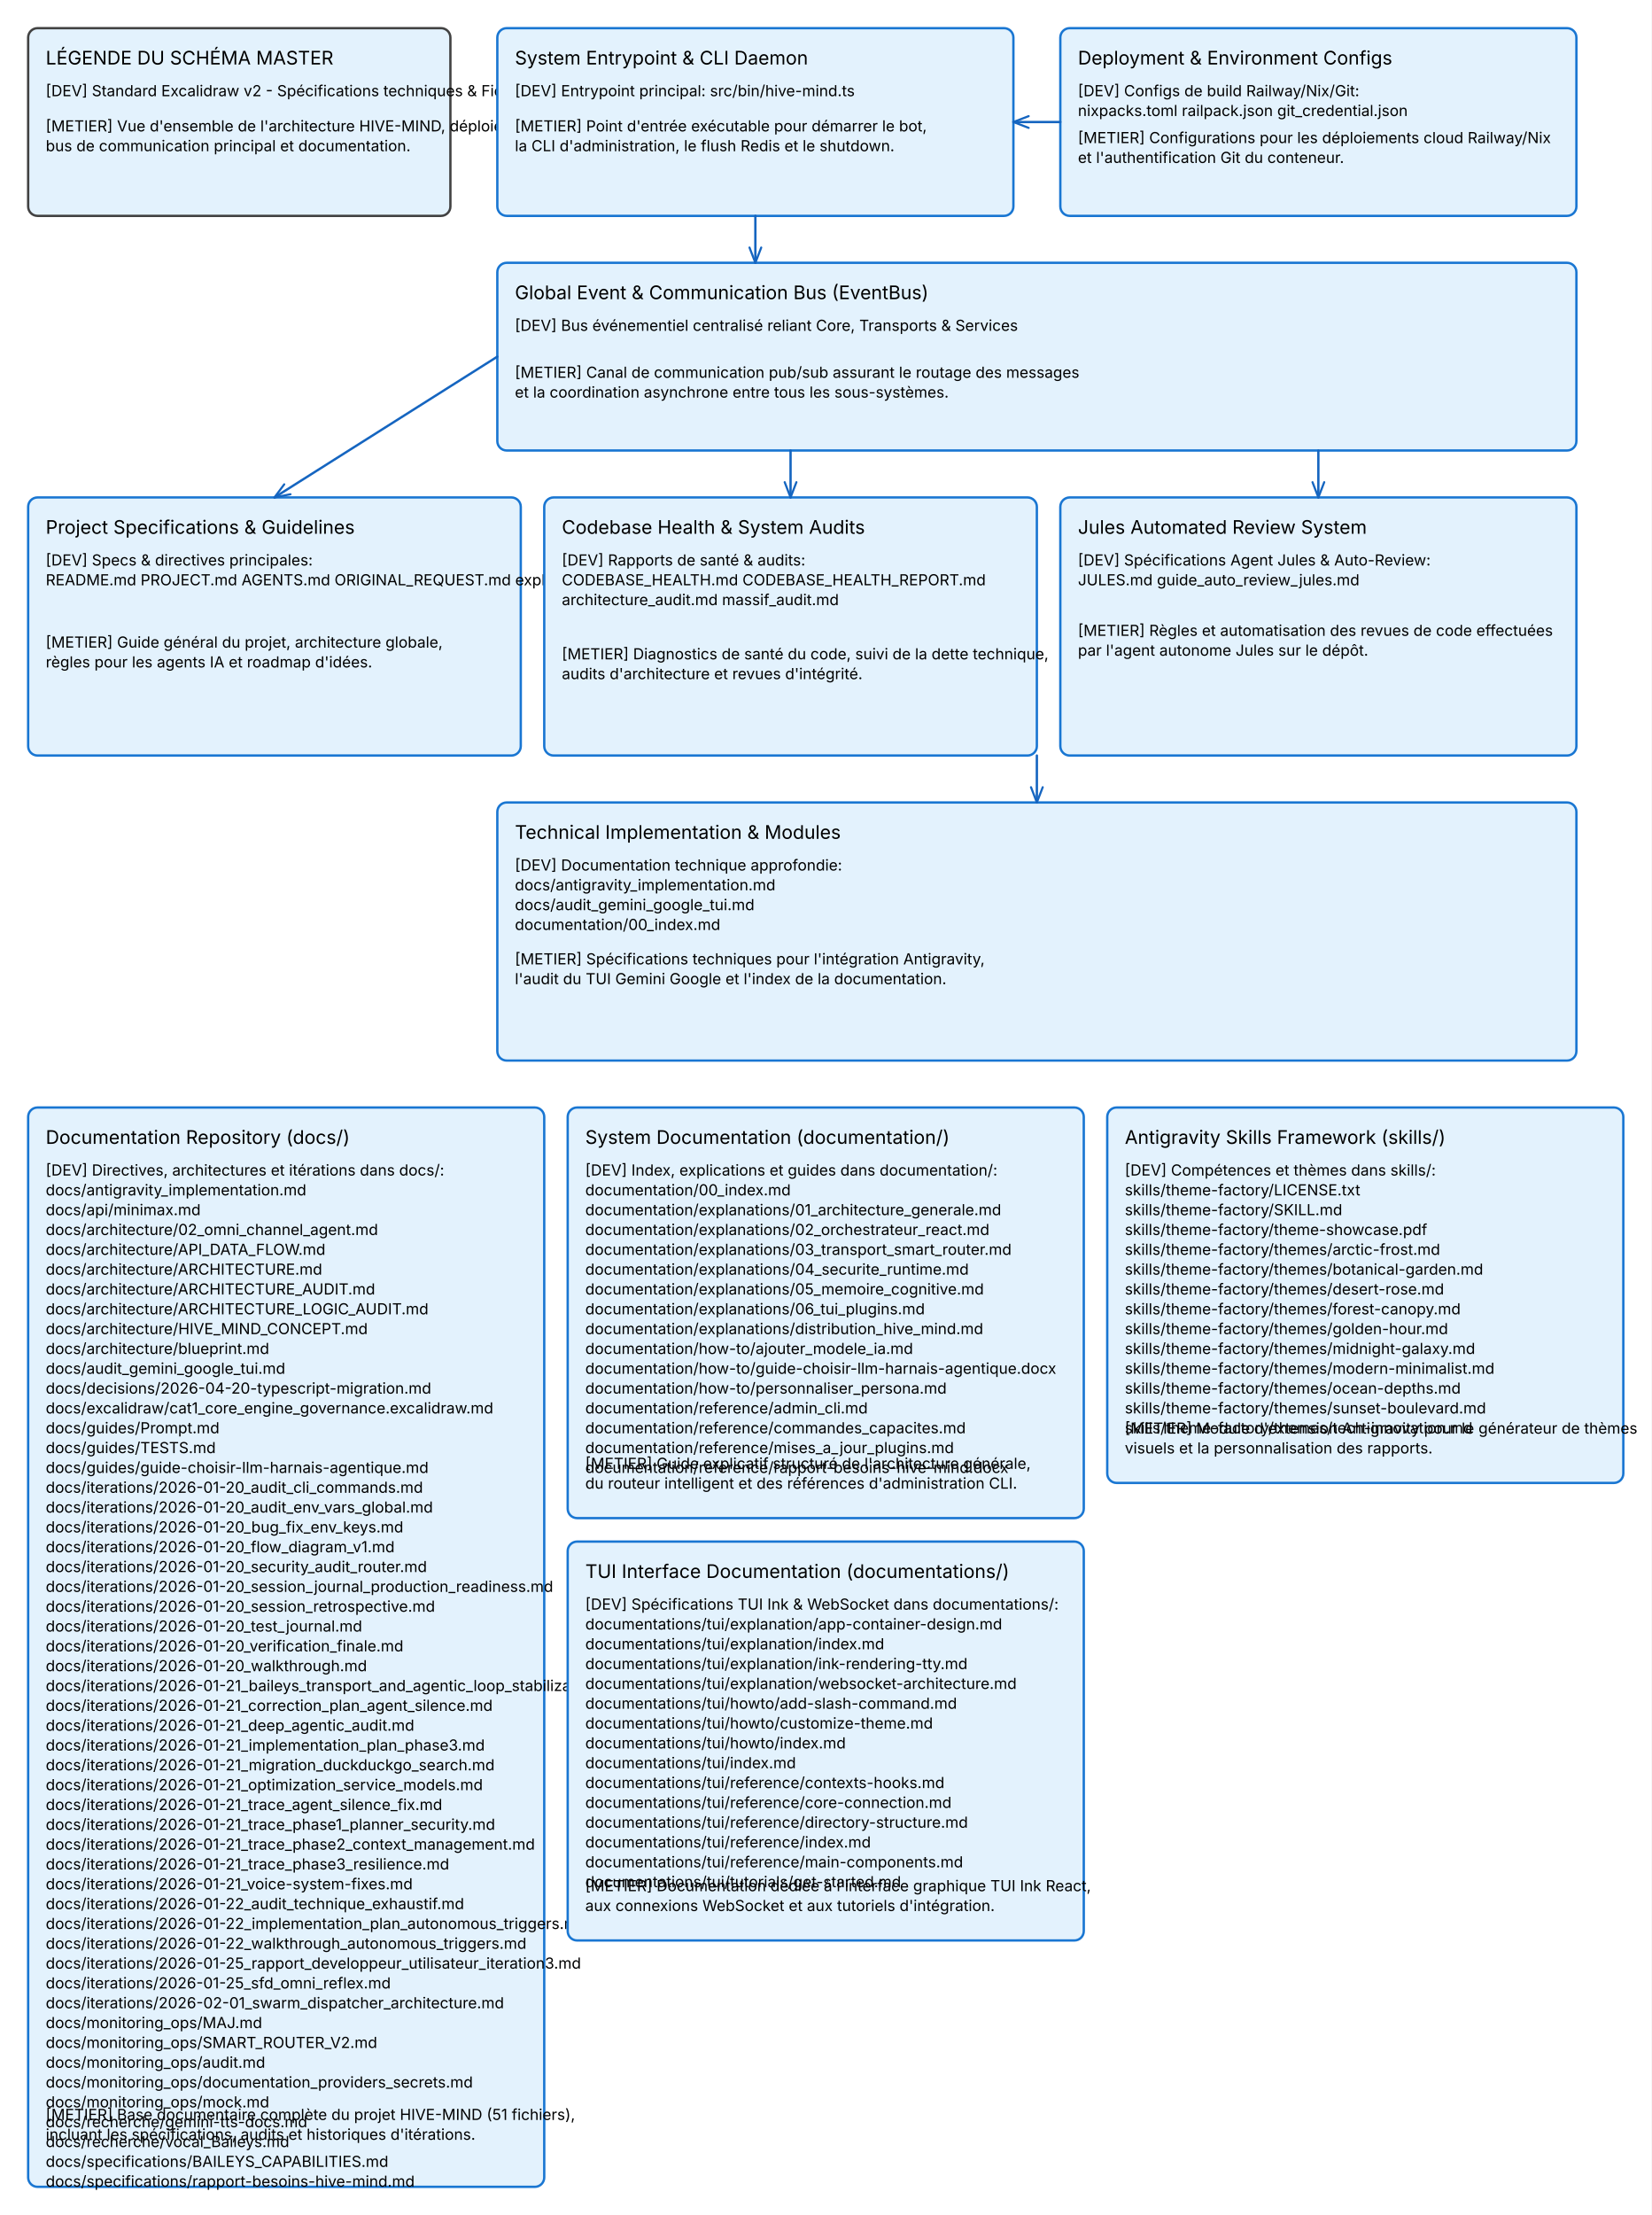
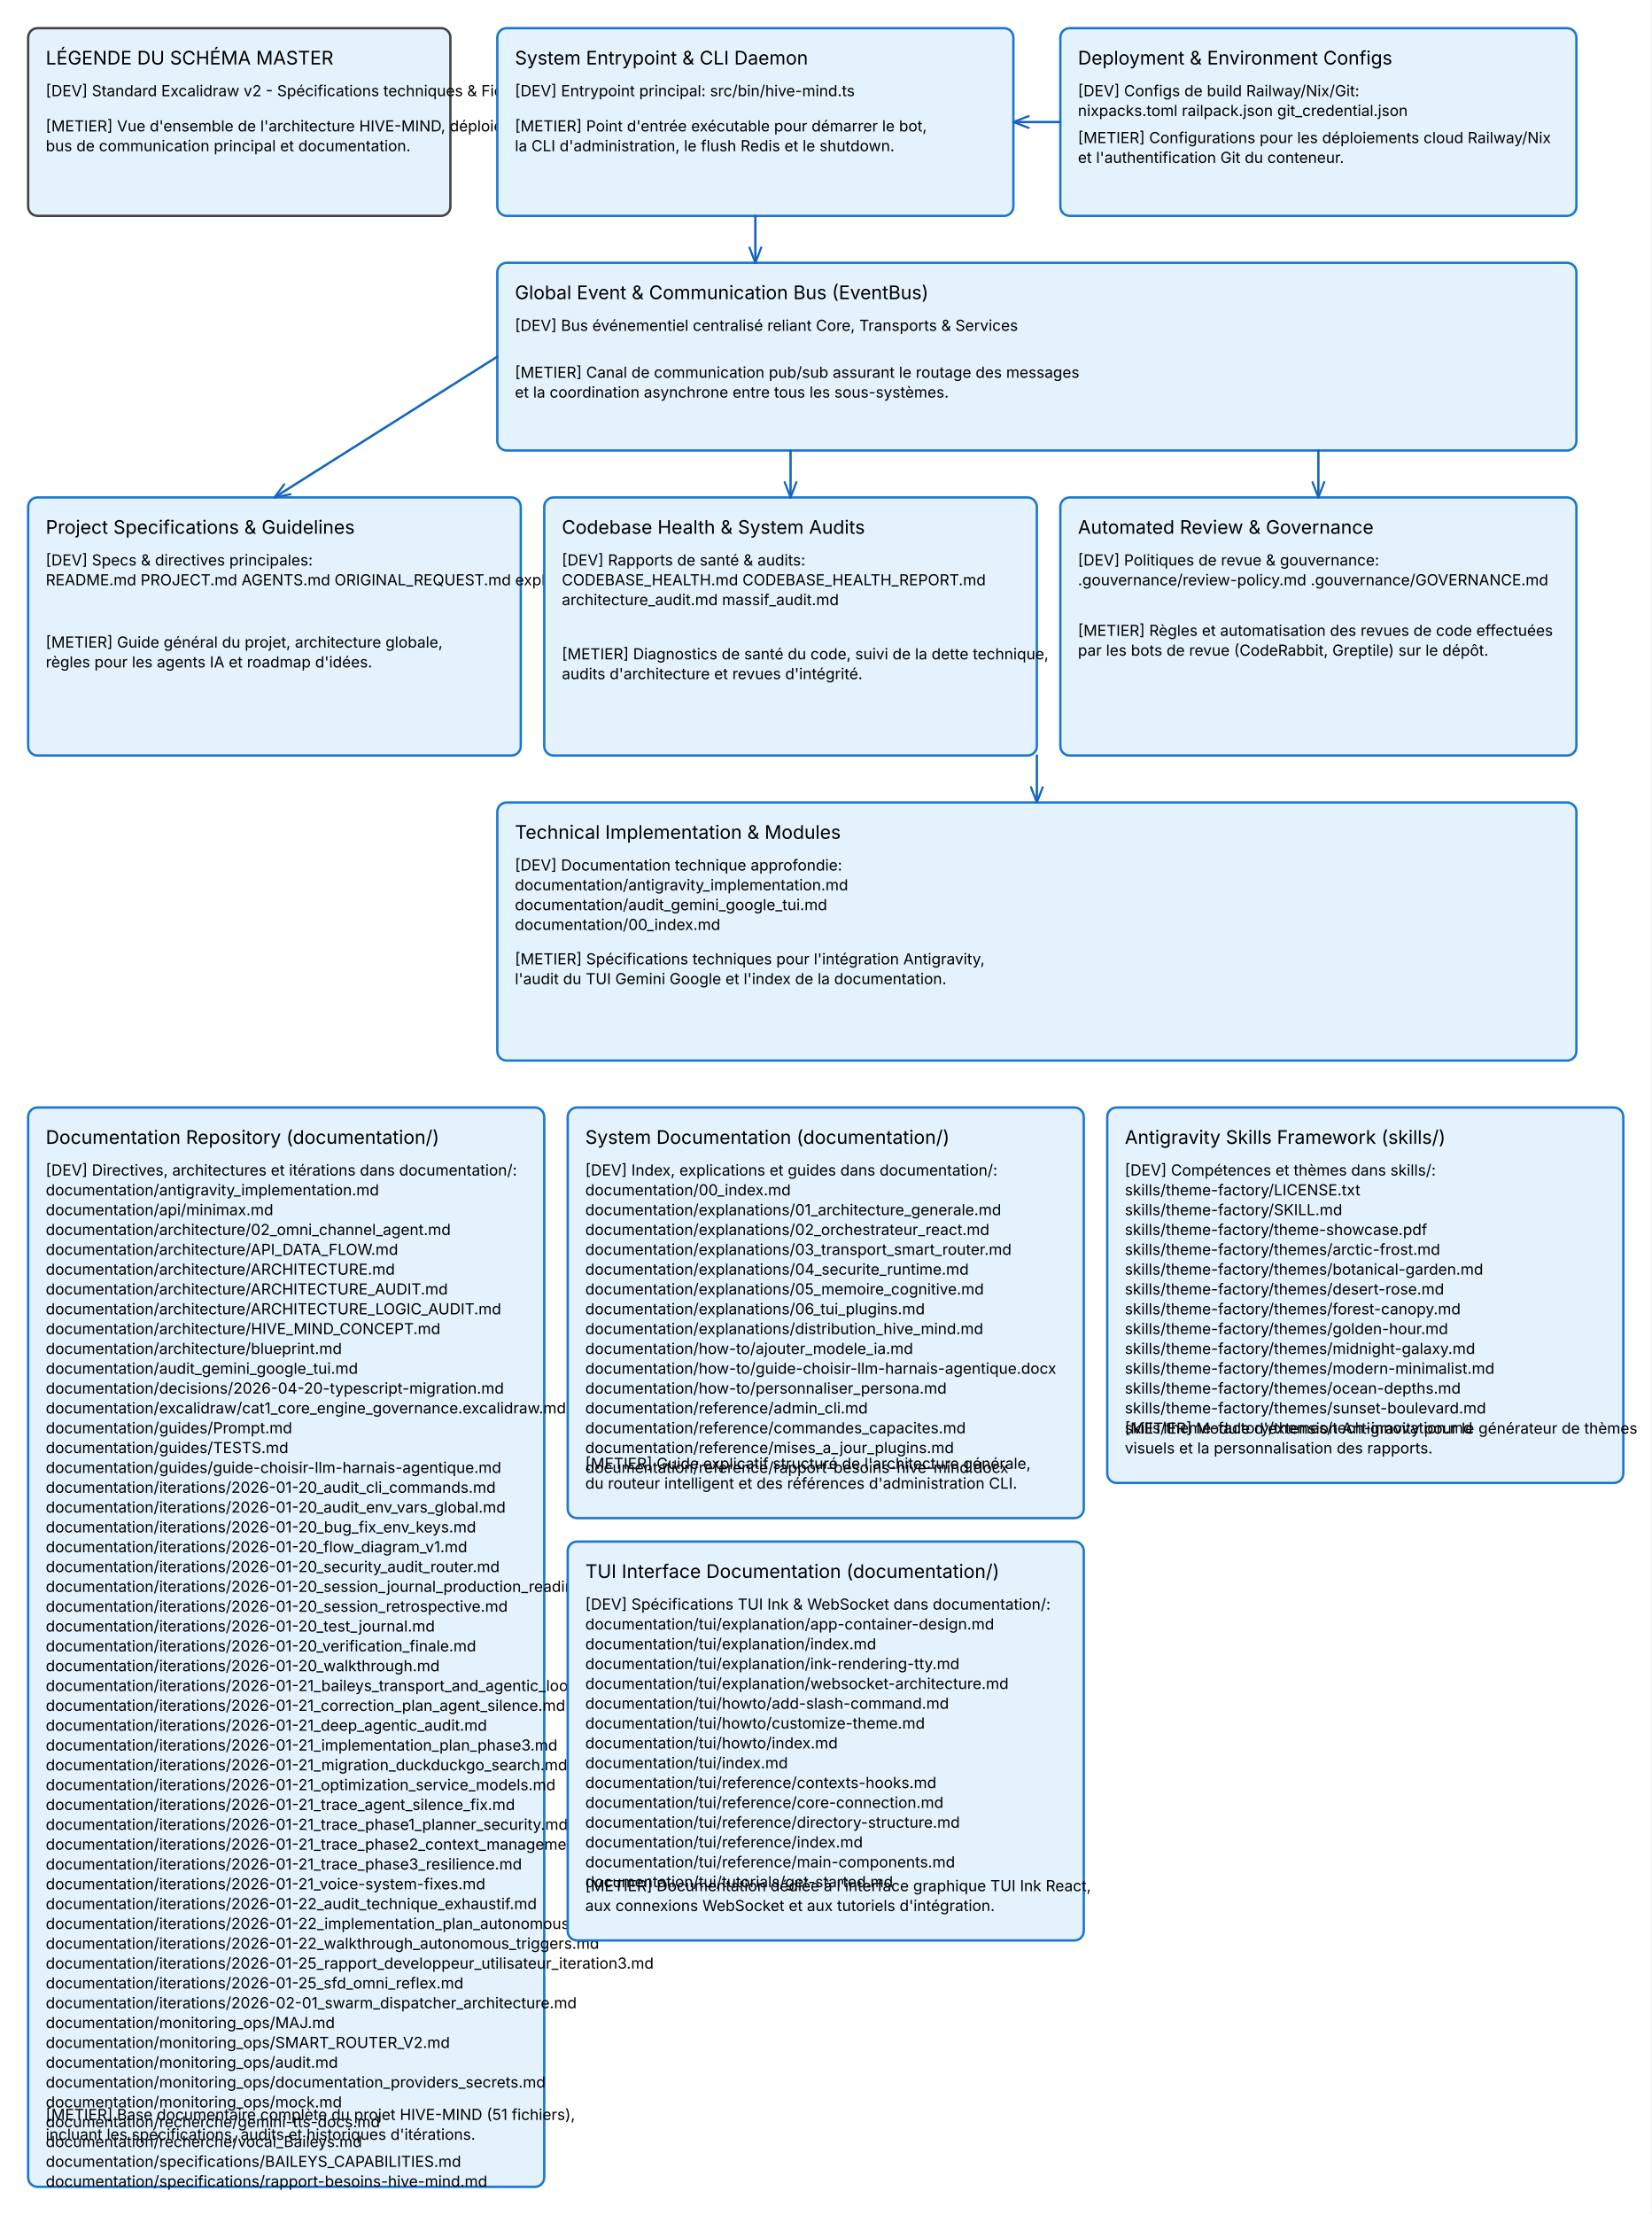
<svg xmlns="http://www.w3.org/2000/svg" viewBox="16 16 1408 1888" width="1408" height="1888">
  <defs>
    <marker id="mk-arr_m1" markerWidth="18" markerHeight="14" refX="14" refY="7" orient="auto" markerUnits="userSpaceOnUse">
      <path d="M 1,2 L 14,7 L 1,12" fill="none" stroke="#1565c0" stroke-width="1.8" stroke-linecap="round" stroke-linejoin="round" />
    </marker>
    <marker id="mk-arr_m2" markerWidth="18" markerHeight="14" refX="14" refY="7" orient="auto" markerUnits="userSpaceOnUse">
      <path d="M 1,2 L 14,7 L 1,12" fill="none" stroke="#1565c0" stroke-width="1.8" stroke-linecap="round" stroke-linejoin="round" />
    </marker>
    <marker id="mk-arr_m3" markerWidth="18" markerHeight="14" refX="14" refY="7" orient="auto" markerUnits="userSpaceOnUse">
      <path d="M 1,2 L 14,7 L 1,12" fill="none" stroke="#1565c0" stroke-width="1.8" stroke-linecap="round" stroke-linejoin="round" />
    </marker>
    <marker id="mk-arr_m4" markerWidth="18" markerHeight="14" refX="14" refY="7" orient="auto" markerUnits="userSpaceOnUse">
      <path d="M 1,2 L 14,7 L 1,12" fill="none" stroke="#1565c0" stroke-width="1.8" stroke-linecap="round" stroke-linejoin="round" />
    </marker>
    <marker id="mk-arr_m5" markerWidth="18" markerHeight="14" refX="14" refY="7" orient="auto" markerUnits="userSpaceOnUse">
      <path d="M 1,2 L 14,7 L 1,12" fill="none" stroke="#1565c0" stroke-width="1.8" stroke-linecap="round" stroke-linejoin="round" />
    </marker>
    <marker id="mk-arr_m6" markerWidth="18" markerHeight="14" refX="14" refY="7" orient="auto" markerUnits="userSpaceOnUse">
      <path d="M 1,2 L 14,7 L 1,12" fill="none" stroke="#1565c0" stroke-width="1.8" stroke-linecap="round" stroke-linejoin="round" />
    </marker>
  </defs>
  <rect x="16" y="16" width="1408" height="1888" fill="white" />
  <rect x="40" y="40" width="360" height="160" rx="8" fill="#e3f2fd" stroke="#424242" stroke-width="2" opacity="1" />
  <text x="55.0" y="71.0" font-family="system-ui, -apple-system, sans-serif" font-size="16" fill="#000000" text-anchor="start" opacity="1">LÉGENDE DU SCHÉMA MASTER</text>
  <text x="55.0" y="98.0" font-family="system-ui, -apple-system, sans-serif" font-size="13" fill="#000000" text-anchor="start" opacity="1">[DEV] Standard Excalidraw v2 - Spécifications techniques &amp; Fichiers</text>
  <text x="55.0" y="128.0" font-family="system-ui, -apple-system, sans-serif" font-size="13" fill="#000000" text-anchor="start" opacity="1">[METIER] Vue d'ensemble de l'architecture HIVE-MIND, déploiements,</text>
  <text x="55.0" y="144.9" font-family="system-ui, -apple-system, sans-serif" font-size="13" fill="#000000" text-anchor="start" opacity="1">bus de communication principal et documentation.</text>
  <rect x="440" y="40" width="440" height="160" rx="8" fill="#e3f2fd" stroke="#1976d2" stroke-width="2" opacity="1" />
  <text x="455.0" y="71.0" font-family="system-ui, -apple-system, sans-serif" font-size="16" fill="#000000" text-anchor="start" opacity="1">System Entrypoint &amp; CLI Daemon</text>
  <text x="455.0" y="98.0" font-family="system-ui, -apple-system, sans-serif" font-size="13" fill="#000000" text-anchor="start" opacity="1">[DEV] Entrypoint principal: src/bin/hive-mind.ts</text>
  <text x="455.0" y="128.0" font-family="system-ui, -apple-system, sans-serif" font-size="13" fill="#000000" text-anchor="start" opacity="1">[METIER] Point d'entrée exécutable pour démarrer le bot,</text>
  <text x="455.0" y="144.9" font-family="system-ui, -apple-system, sans-serif" font-size="13" fill="#000000" text-anchor="start" opacity="1">la CLI d'administration, le flush Redis et le shutdown.</text>
  <rect x="920" y="40" width="440" height="160" rx="8" fill="#e3f2fd" stroke="#1976d2" stroke-width="2" opacity="1" />
  <text x="935.0" y="71.0" font-family="system-ui, -apple-system, sans-serif" font-size="16" fill="#000000" text-anchor="start" opacity="1">Deployment &amp; Environment Configs</text>
  <text x="935.0" y="98.0" font-family="system-ui, -apple-system, sans-serif" font-size="13" fill="#000000" text-anchor="start" opacity="1">[DEV] Configs de build Railway/Nix/Git:</text>
  <text x="935.0" y="114.9" font-family="system-ui, -apple-system, sans-serif" font-size="13" fill="#000000" text-anchor="start" opacity="1">nixpacks.toml railpack.json git_credential.json</text>
  <text x="935.0" y="138.0" font-family="system-ui, -apple-system, sans-serif" font-size="13" fill="#000000" text-anchor="start" opacity="1">[METIER] Configurations pour les déploiements cloud Railway/Nix</text>
  <text x="935.0" y="154.9" font-family="system-ui, -apple-system, sans-serif" font-size="13" fill="#000000" text-anchor="start" opacity="1">et l'authentification Git du conteneur.</text>
  <rect x="440" y="240" width="920" height="160" rx="8" fill="#e3f2fd" stroke="#1976d2" stroke-width="2" opacity="1" />
  <text x="455.0" y="271.0" font-family="system-ui, -apple-system, sans-serif" font-size="16" fill="#000000" text-anchor="start" opacity="1">Global Event &amp; Communication Bus (EventBus)</text>
  <text x="455.0" y="298.0" font-family="system-ui, -apple-system, sans-serif" font-size="13" fill="#000000" text-anchor="start" opacity="1">[DEV] Bus événementiel centralisé reliant Core, Transports &amp; Services</text>
  <text x="455.0" y="338.0" font-family="system-ui, -apple-system, sans-serif" font-size="13" fill="#000000" text-anchor="start" opacity="1">[METIER] Canal de communication pub/sub assurant le routage des messages</text>
  <text x="455.0" y="354.9" font-family="system-ui, -apple-system, sans-serif" font-size="13" fill="#000000" text-anchor="start" opacity="1">et la coordination asynchrone entre tous les sous-systèmes.</text>
  <rect x="40" y="440" width="420" height="220" rx="8" fill="#e3f2fd" stroke="#1976d2" stroke-width="2" opacity="1" />
  <text x="55.0" y="471.0" font-family="system-ui, -apple-system, sans-serif" font-size="16" fill="#000000" text-anchor="start" opacity="1">Project Specifications &amp; Guidelines</text>
  <text x="55.0" y="498.0" font-family="system-ui, -apple-system, sans-serif" font-size="13" fill="#000000" text-anchor="start" opacity="1">[DEV] Specs &amp; directives principales:</text>
  <text x="55.0" y="514.9" font-family="system-ui, -apple-system, sans-serif" font-size="13" fill="#000000" text-anchor="start" opacity="1">README.md PROJECT.md AGENTS.md ORIGINAL_REQUEST.md explain.md idee.md</text>
  <text x="55.0" y="568.0" font-family="system-ui, -apple-system, sans-serif" font-size="13" fill="#000000" text-anchor="start" opacity="1">[METIER] Guide général du projet, architecture globale,</text>
  <text x="55.0" y="584.9" font-family="system-ui, -apple-system, sans-serif" font-size="13" fill="#000000" text-anchor="start" opacity="1">règles pour les agents IA et roadmap d'idées.</text>
  <rect x="480" y="440" width="420" height="220" rx="8" fill="#e3f2fd" stroke="#1976d2" stroke-width="2" opacity="1" />
  <text x="495.0" y="471.0" font-family="system-ui, -apple-system, sans-serif" font-size="16" fill="#000000" text-anchor="start" opacity="1">Codebase Health &amp; System Audits</text>
  <text x="495.0" y="498.0" font-family="system-ui, -apple-system, sans-serif" font-size="13" fill="#000000" text-anchor="start" opacity="1">[DEV] Rapports de santé &amp; audits:</text>
  <text x="495.0" y="514.9" font-family="system-ui, -apple-system, sans-serif" font-size="13" fill="#000000" text-anchor="start" opacity="1">CODEBASE_HEALTH.md CODEBASE_HEALTH_REPORT.md</text>
  <text x="495.0" y="531.8" font-family="system-ui, -apple-system, sans-serif" font-size="13" fill="#000000" text-anchor="start" opacity="1">architecture_audit.md massif_audit.md</text>
  <text x="495.0" y="578.0" font-family="system-ui, -apple-system, sans-serif" font-size="13" fill="#000000" text-anchor="start" opacity="1">[METIER] Diagnostics de santé du code, suivi de la dette technique,</text>
  <text x="495.0" y="594.9" font-family="system-ui, -apple-system, sans-serif" font-size="13" fill="#000000" text-anchor="start" opacity="1">audits d'architecture et revues d'intégrité.</text>
  <rect x="920" y="440" width="440" height="220" rx="8" fill="#e3f2fd" stroke="#1976d2" stroke-width="2" opacity="1" />
-   <text x="935.0" y="471.0" font-family="system-ui, -apple-system, sans-serif" font-size="16" fill="#000000" text-anchor="start" opacity="1">Jules Automated Review System</text>
-   <text x="935.0" y="498.0" font-family="system-ui, -apple-system, sans-serif" font-size="13" fill="#000000" text-anchor="start" opacity="1">[DEV] Spécifications Agent Jules &amp; Auto-Review:</text>
-   <text x="935.0" y="514.9" font-family="system-ui, -apple-system, sans-serif" font-size="13" fill="#000000" text-anchor="start" opacity="1">JULES.md guide_auto_review_jules.md</text>
+   <text x="935.0" y="471.0" font-family="system-ui, -apple-system, sans-serif" font-size="16" fill="#000000" text-anchor="start" opacity="1">Automated Review &amp; Governance</text>
+   <text x="935.0" y="498.0" font-family="system-ui, -apple-system, sans-serif" font-size="13" fill="#000000" text-anchor="start" opacity="1">[DEV] Politiques de revue &amp; gouvernance:</text>
+   <text x="935.0" y="514.9" font-family="system-ui, -apple-system, sans-serif" font-size="13" fill="#000000" text-anchor="start" opacity="1">.gouvernance/review-policy.md .gouvernance/GOVERNANCE.md</text>
  <text x="935.0" y="558.0" font-family="system-ui, -apple-system, sans-serif" font-size="13" fill="#000000" text-anchor="start" opacity="1">[METIER] Règles et automatisation des revues de code effectuées</text>
-   <text x="935.0" y="574.9" font-family="system-ui, -apple-system, sans-serif" font-size="13" fill="#000000" text-anchor="start" opacity="1">par l'agent autonome Jules sur le dépôt.</text>
+   <text x="935.0" y="574.9" font-family="system-ui, -apple-system, sans-serif" font-size="13" fill="#000000" text-anchor="start" opacity="1">par les bots de revue (CodeRabbit, Greptile) sur le dépôt.</text>
  <rect x="440" y="700" width="920" height="220" rx="8" fill="#e3f2fd" stroke="#1976d2" stroke-width="2" opacity="1" />
  <text x="455.0" y="731.0" font-family="system-ui, -apple-system, sans-serif" font-size="16" fill="#000000" text-anchor="start" opacity="1">Technical Implementation &amp; Modules</text>
  <text x="455.0" y="758.0" font-family="system-ui, -apple-system, sans-serif" font-size="13" fill="#000000" text-anchor="start" opacity="1">[DEV] Documentation technique approfondie:</text>
-   <text x="455.0" y="774.9" font-family="system-ui, -apple-system, sans-serif" font-size="13" fill="#000000" text-anchor="start" opacity="1">docs/antigravity_implementation.md</text>
-   <text x="455.0" y="791.8" font-family="system-ui, -apple-system, sans-serif" font-size="13" fill="#000000" text-anchor="start" opacity="1">docs/audit_gemini_google_tui.md</text>
+   <text x="455.0" y="774.9" font-family="system-ui, -apple-system, sans-serif" font-size="13" fill="#000000" text-anchor="start" opacity="1">documentation/antigravity_implementation.md</text>
+   <text x="455.0" y="791.8" font-family="system-ui, -apple-system, sans-serif" font-size="13" fill="#000000" text-anchor="start" opacity="1">documentation/audit_gemini_google_tui.md</text>
  <text x="455.0" y="808.7" font-family="system-ui, -apple-system, sans-serif" font-size="13" fill="#000000" text-anchor="start" opacity="1">documentation/00_index.md</text>
  <text x="455.0" y="838.0" font-family="system-ui, -apple-system, sans-serif" font-size="13" fill="#000000" text-anchor="start" opacity="1">[METIER] Spécifications techniques pour l'intégration Antigravity,</text>
  <text x="455.0" y="854.9" font-family="system-ui, -apple-system, sans-serif" font-size="13" fill="#000000" text-anchor="start" opacity="1">l'audit du TUI Gemini Google et l'index de la documentation.</text>
  <path d="M 660 200 L 660 240" fill="none" stroke="#1565c0" stroke-width="2" stroke-linecap="round" opacity="1" marker-end="url(#mk-arr_m1)" />
  <path d="M 920 120 L 880 120" fill="none" stroke="#1565c0" stroke-width="2" stroke-linecap="round" opacity="1" marker-end="url(#mk-arr_m2)" />
  <path d="M 440 320 L 250 440" fill="none" stroke="#1565c0" stroke-width="2" stroke-linecap="round" opacity="1" marker-end="url(#mk-arr_m3)" />
  <path d="M 690 400 L 690 440" fill="none" stroke="#1565c0" stroke-width="2" stroke-linecap="round" opacity="1" marker-end="url(#mk-arr_m4)" />
  <path d="M 1140 400 L 1140 440" fill="none" stroke="#1565c0" stroke-width="2" stroke-linecap="round" opacity="1" marker-end="url(#mk-arr_m5)" />
  <path d="M 900 660 L 900 700" fill="none" stroke="#1565c0" stroke-width="2" stroke-linecap="round" opacity="1" marker-end="url(#mk-arr_m6)" />
  <rect x="40" y="960" width="440" height="920" rx="8" fill="#e3f2fd" stroke="#1976d2" stroke-width="2" opacity="1" />
-   <text x="55.0" y="991.0" font-family="system-ui, -apple-system, sans-serif" font-size="16" fill="#000000" text-anchor="start" opacity="1">Documentation Repository (docs/)</text>
-   <text x="55.0" y="1018.0" font-family="system-ui, -apple-system, sans-serif" font-size="13" fill="#000000" text-anchor="start" opacity="1">[DEV] Directives, architectures et itérations dans docs/:</text>
-   <text x="55.0" y="1034.9" font-family="system-ui, -apple-system, sans-serif" font-size="13" fill="#000000" text-anchor="start" opacity="1">docs/antigravity_implementation.md</text>
-   <text x="55.0" y="1051.8" font-family="system-ui, -apple-system, sans-serif" font-size="13" fill="#000000" text-anchor="start" opacity="1">docs/api/minimax.md</text>
-   <text x="55.0" y="1068.7" font-family="system-ui, -apple-system, sans-serif" font-size="13" fill="#000000" text-anchor="start" opacity="1">docs/architecture/02_omni_channel_agent.md</text>
-   <text x="55.0" y="1085.6" font-family="system-ui, -apple-system, sans-serif" font-size="13" fill="#000000" text-anchor="start" opacity="1">docs/architecture/API_DATA_FLOW.md</text>
-   <text x="55.0" y="1102.5" font-family="system-ui, -apple-system, sans-serif" font-size="13" fill="#000000" text-anchor="start" opacity="1">docs/architecture/ARCHITECTURE.md</text>
-   <text x="55.0" y="1119.4" font-family="system-ui, -apple-system, sans-serif" font-size="13" fill="#000000" text-anchor="start" opacity="1">docs/architecture/ARCHITECTURE_AUDIT.md</text>
-   <text x="55.0" y="1136.3" font-family="system-ui, -apple-system, sans-serif" font-size="13" fill="#000000" text-anchor="start" opacity="1">docs/architecture/ARCHITECTURE_LOGIC_AUDIT.md</text>
-   <text x="55.0" y="1153.2" font-family="system-ui, -apple-system, sans-serif" font-size="13" fill="#000000" text-anchor="start" opacity="1">docs/architecture/HIVE_MIND_CONCEPT.md</text>
-   <text x="55.0" y="1170.1" font-family="system-ui, -apple-system, sans-serif" font-size="13" fill="#000000" text-anchor="start" opacity="1">docs/architecture/blueprint.md</text>
-   <text x="55.0" y="1187.0" font-family="system-ui, -apple-system, sans-serif" font-size="13" fill="#000000" text-anchor="start" opacity="1">docs/audit_gemini_google_tui.md</text>
-   <text x="55.0" y="1203.9" font-family="system-ui, -apple-system, sans-serif" font-size="13" fill="#000000" text-anchor="start" opacity="1">docs/decisions/2026-04-20-typescript-migration.md</text>
-   <text x="55.0" y="1220.8" font-family="system-ui, -apple-system, sans-serif" font-size="13" fill="#000000" text-anchor="start" opacity="1">docs/excalidraw/cat1_core_engine_governance.excalidraw.md</text>
-   <text x="55.0" y="1237.7" font-family="system-ui, -apple-system, sans-serif" font-size="13" fill="#000000" text-anchor="start" opacity="1">docs/guides/Prompt.md</text>
-   <text x="55.0" y="1254.6" font-family="system-ui, -apple-system, sans-serif" font-size="13" fill="#000000" text-anchor="start" opacity="1">docs/guides/TESTS.md</text>
-   <text x="55.0" y="1271.5" font-family="system-ui, -apple-system, sans-serif" font-size="13" fill="#000000" text-anchor="start" opacity="1">docs/guides/guide-choisir-llm-harnais-agentique.md</text>
-   <text x="55.0" y="1288.4" font-family="system-ui, -apple-system, sans-serif" font-size="13" fill="#000000" text-anchor="start" opacity="1">docs/iterations/2026-01-20_audit_cli_commands.md</text>
-   <text x="55.0" y="1305.3" font-family="system-ui, -apple-system, sans-serif" font-size="13" fill="#000000" text-anchor="start" opacity="1">docs/iterations/2026-01-20_audit_env_vars_global.md</text>
-   <text x="55.0" y="1322.2" font-family="system-ui, -apple-system, sans-serif" font-size="13" fill="#000000" text-anchor="start" opacity="1">docs/iterations/2026-01-20_bug_fix_env_keys.md</text>
-   <text x="55.0" y="1339.1" font-family="system-ui, -apple-system, sans-serif" font-size="13" fill="#000000" text-anchor="start" opacity="1">docs/iterations/2026-01-20_flow_diagram_v1.md</text>
-   <text x="55.0" y="1356.0" font-family="system-ui, -apple-system, sans-serif" font-size="13" fill="#000000" text-anchor="start" opacity="1">docs/iterations/2026-01-20_security_audit_router.md</text>
-   <text x="55.0" y="1372.9" font-family="system-ui, -apple-system, sans-serif" font-size="13" fill="#000000" text-anchor="start" opacity="1">docs/iterations/2026-01-20_session_journal_production_readiness.md</text>
-   <text x="55.0" y="1389.8" font-family="system-ui, -apple-system, sans-serif" font-size="13" fill="#000000" text-anchor="start" opacity="1">docs/iterations/2026-01-20_session_retrospective.md</text>
-   <text x="55.0" y="1406.7" font-family="system-ui, -apple-system, sans-serif" font-size="13" fill="#000000" text-anchor="start" opacity="1">docs/iterations/2026-01-20_test_journal.md</text>
-   <text x="55.0" y="1423.6" font-family="system-ui, -apple-system, sans-serif" font-size="13" fill="#000000" text-anchor="start" opacity="1">docs/iterations/2026-01-20_verification_finale.md</text>
-   <text x="55.0" y="1440.5" font-family="system-ui, -apple-system, sans-serif" font-size="13" fill="#000000" text-anchor="start" opacity="1">docs/iterations/2026-01-20_walkthrough.md</text>
-   <text x="55.0" y="1457.4" font-family="system-ui, -apple-system, sans-serif" font-size="13" fill="#000000" text-anchor="start" opacity="1">docs/iterations/2026-01-21_baileys_transport_and_agentic_loop_stabilization.md</text>
-   <text x="55.0" y="1474.3" font-family="system-ui, -apple-system, sans-serif" font-size="13" fill="#000000" text-anchor="start" opacity="1">docs/iterations/2026-01-21_correction_plan_agent_silence.md</text>
-   <text x="55.0" y="1491.2" font-family="system-ui, -apple-system, sans-serif" font-size="13" fill="#000000" text-anchor="start" opacity="1">docs/iterations/2026-01-21_deep_agentic_audit.md</text>
-   <text x="55.0" y="1508.1" font-family="system-ui, -apple-system, sans-serif" font-size="13" fill="#000000" text-anchor="start" opacity="1">docs/iterations/2026-01-21_implementation_plan_phase3.md</text>
-   <text x="55.0" y="1525.0" font-family="system-ui, -apple-system, sans-serif" font-size="13" fill="#000000" text-anchor="start" opacity="1">docs/iterations/2026-01-21_migration_duckduckgo_search.md</text>
-   <text x="55.0" y="1541.9" font-family="system-ui, -apple-system, sans-serif" font-size="13" fill="#000000" text-anchor="start" opacity="1">docs/iterations/2026-01-21_optimization_service_models.md</text>
-   <text x="55.0" y="1558.8" font-family="system-ui, -apple-system, sans-serif" font-size="13" fill="#000000" text-anchor="start" opacity="1">docs/iterations/2026-01-21_trace_agent_silence_fix.md</text>
-   <text x="55.0" y="1575.7" font-family="system-ui, -apple-system, sans-serif" font-size="13" fill="#000000" text-anchor="start" opacity="1">docs/iterations/2026-01-21_trace_phase1_planner_security.md</text>
-   <text x="55.0" y="1592.6" font-family="system-ui, -apple-system, sans-serif" font-size="13" fill="#000000" text-anchor="start" opacity="1">docs/iterations/2026-01-21_trace_phase2_context_management.md</text>
-   <text x="55.0" y="1609.5" font-family="system-ui, -apple-system, sans-serif" font-size="13" fill="#000000" text-anchor="start" opacity="1">docs/iterations/2026-01-21_trace_phase3_resilience.md</text>
-   <text x="55.0" y="1626.4" font-family="system-ui, -apple-system, sans-serif" font-size="13" fill="#000000" text-anchor="start" opacity="1">docs/iterations/2026-01-21_voice-system-fixes.md</text>
-   <text x="55.0" y="1643.3" font-family="system-ui, -apple-system, sans-serif" font-size="13" fill="#000000" text-anchor="start" opacity="1">docs/iterations/2026-01-22_audit_technique_exhaustif.md</text>
-   <text x="55.0" y="1660.2" font-family="system-ui, -apple-system, sans-serif" font-size="13" fill="#000000" text-anchor="start" opacity="1">docs/iterations/2026-01-22_implementation_plan_autonomous_triggers.md</text>
-   <text x="55.0" y="1677.1" font-family="system-ui, -apple-system, sans-serif" font-size="13" fill="#000000" text-anchor="start" opacity="1">docs/iterations/2026-01-22_walkthrough_autonomous_triggers.md</text>
-   <text x="55.0" y="1694.0" font-family="system-ui, -apple-system, sans-serif" font-size="13" fill="#000000" text-anchor="start" opacity="1">docs/iterations/2026-01-25_rapport_developpeur_utilisateur_iteration3.md</text>
-   <text x="55.0" y="1710.9" font-family="system-ui, -apple-system, sans-serif" font-size="13" fill="#000000" text-anchor="start" opacity="1">docs/iterations/2026-01-25_sfd_omni_reflex.md</text>
-   <text x="55.0" y="1727.8" font-family="system-ui, -apple-system, sans-serif" font-size="13" fill="#000000" text-anchor="start" opacity="1">docs/iterations/2026-02-01_swarm_dispatcher_architecture.md</text>
-   <text x="55.0" y="1744.7" font-family="system-ui, -apple-system, sans-serif" font-size="13" fill="#000000" text-anchor="start" opacity="1">docs/monitoring_ops/MAJ.md</text>
-   <text x="55.0" y="1761.6" font-family="system-ui, -apple-system, sans-serif" font-size="13" fill="#000000" text-anchor="start" opacity="1">docs/monitoring_ops/SMART_ROUTER_V2.md</text>
-   <text x="55.0" y="1778.5" font-family="system-ui, -apple-system, sans-serif" font-size="13" fill="#000000" text-anchor="start" opacity="1">docs/monitoring_ops/audit.md</text>
-   <text x="55.0" y="1795.4" font-family="system-ui, -apple-system, sans-serif" font-size="13" fill="#000000" text-anchor="start" opacity="1">docs/monitoring_ops/documentation_providers_secrets.md</text>
-   <text x="55.0" y="1812.3" font-family="system-ui, -apple-system, sans-serif" font-size="13" fill="#000000" text-anchor="start" opacity="1">docs/monitoring_ops/mock.md</text>
-   <text x="55.0" y="1829.2" font-family="system-ui, -apple-system, sans-serif" font-size="13" fill="#000000" text-anchor="start" opacity="1">docs/recherche/gemini-tts-docs.md</text>
-   <text x="55.0" y="1846.1" font-family="system-ui, -apple-system, sans-serif" font-size="13" fill="#000000" text-anchor="start" opacity="1">docs/recherche/vocal_Baileys.md</text>
-   <text x="55.0" y="1863.0" font-family="system-ui, -apple-system, sans-serif" font-size="13" fill="#000000" text-anchor="start" opacity="1">docs/specifications/BAILEYS_CAPABILITIES.md</text>
-   <text x="55.0" y="1879.9" font-family="system-ui, -apple-system, sans-serif" font-size="13" fill="#000000" text-anchor="start" opacity="1">docs/specifications/rapport-besoins-hive-mind.md</text>
+   <text x="55.0" y="991.0" font-family="system-ui, -apple-system, sans-serif" font-size="16" fill="#000000" text-anchor="start" opacity="1">Documentation Repository (documentation/)</text>
+   <text x="55.0" y="1018.0" font-family="system-ui, -apple-system, sans-serif" font-size="13" fill="#000000" text-anchor="start" opacity="1">[DEV] Directives, architectures et itérations dans documentation/:</text>
+   <text x="55.0" y="1034.9" font-family="system-ui, -apple-system, sans-serif" font-size="13" fill="#000000" text-anchor="start" opacity="1">documentation/antigravity_implementation.md</text>
+   <text x="55.0" y="1051.8" font-family="system-ui, -apple-system, sans-serif" font-size="13" fill="#000000" text-anchor="start" opacity="1">documentation/api/minimax.md</text>
+   <text x="55.0" y="1068.7" font-family="system-ui, -apple-system, sans-serif" font-size="13" fill="#000000" text-anchor="start" opacity="1">documentation/architecture/02_omni_channel_agent.md</text>
+   <text x="55.0" y="1085.6" font-family="system-ui, -apple-system, sans-serif" font-size="13" fill="#000000" text-anchor="start" opacity="1">documentation/architecture/API_DATA_FLOW.md</text>
+   <text x="55.0" y="1102.5" font-family="system-ui, -apple-system, sans-serif" font-size="13" fill="#000000" text-anchor="start" opacity="1">documentation/architecture/ARCHITECTURE.md</text>
+   <text x="55.0" y="1119.4" font-family="system-ui, -apple-system, sans-serif" font-size="13" fill="#000000" text-anchor="start" opacity="1">documentation/architecture/ARCHITECTURE_AUDIT.md</text>
+   <text x="55.0" y="1136.3" font-family="system-ui, -apple-system, sans-serif" font-size="13" fill="#000000" text-anchor="start" opacity="1">documentation/architecture/ARCHITECTURE_LOGIC_AUDIT.md</text>
+   <text x="55.0" y="1153.2" font-family="system-ui, -apple-system, sans-serif" font-size="13" fill="#000000" text-anchor="start" opacity="1">documentation/architecture/HIVE_MIND_CONCEPT.md</text>
+   <text x="55.0" y="1170.1" font-family="system-ui, -apple-system, sans-serif" font-size="13" fill="#000000" text-anchor="start" opacity="1">documentation/architecture/blueprint.md</text>
+   <text x="55.0" y="1187.0" font-family="system-ui, -apple-system, sans-serif" font-size="13" fill="#000000" text-anchor="start" opacity="1">documentation/audit_gemini_google_tui.md</text>
+   <text x="55.0" y="1203.9" font-family="system-ui, -apple-system, sans-serif" font-size="13" fill="#000000" text-anchor="start" opacity="1">documentation/decisions/2026-04-20-typescript-migration.md</text>
+   <text x="55.0" y="1220.8" font-family="system-ui, -apple-system, sans-serif" font-size="13" fill="#000000" text-anchor="start" opacity="1">documentation/excalidraw/cat1_core_engine_governance.excalidraw.md</text>
+   <text x="55.0" y="1237.7" font-family="system-ui, -apple-system, sans-serif" font-size="13" fill="#000000" text-anchor="start" opacity="1">documentation/guides/Prompt.md</text>
+   <text x="55.0" y="1254.6" font-family="system-ui, -apple-system, sans-serif" font-size="13" fill="#000000" text-anchor="start" opacity="1">documentation/guides/TESTS.md</text>
+   <text x="55.0" y="1271.5" font-family="system-ui, -apple-system, sans-serif" font-size="13" fill="#000000" text-anchor="start" opacity="1">documentation/guides/guide-choisir-llm-harnais-agentique.md</text>
+   <text x="55.0" y="1288.4" font-family="system-ui, -apple-system, sans-serif" font-size="13" fill="#000000" text-anchor="start" opacity="1">documentation/iterations/2026-01-20_audit_cli_commands.md</text>
+   <text x="55.0" y="1305.3" font-family="system-ui, -apple-system, sans-serif" font-size="13" fill="#000000" text-anchor="start" opacity="1">documentation/iterations/2026-01-20_audit_env_vars_global.md</text>
+   <text x="55.0" y="1322.2" font-family="system-ui, -apple-system, sans-serif" font-size="13" fill="#000000" text-anchor="start" opacity="1">documentation/iterations/2026-01-20_bug_fix_env_keys.md</text>
+   <text x="55.0" y="1339.1" font-family="system-ui, -apple-system, sans-serif" font-size="13" fill="#000000" text-anchor="start" opacity="1">documentation/iterations/2026-01-20_flow_diagram_v1.md</text>
+   <text x="55.0" y="1356.0" font-family="system-ui, -apple-system, sans-serif" font-size="13" fill="#000000" text-anchor="start" opacity="1">documentation/iterations/2026-01-20_security_audit_router.md</text>
+   <text x="55.0" y="1372.9" font-family="system-ui, -apple-system, sans-serif" font-size="13" fill="#000000" text-anchor="start" opacity="1">documentation/iterations/2026-01-20_session_journal_production_readiness.md</text>
+   <text x="55.0" y="1389.8" font-family="system-ui, -apple-system, sans-serif" font-size="13" fill="#000000" text-anchor="start" opacity="1">documentation/iterations/2026-01-20_session_retrospective.md</text>
+   <text x="55.0" y="1406.7" font-family="system-ui, -apple-system, sans-serif" font-size="13" fill="#000000" text-anchor="start" opacity="1">documentation/iterations/2026-01-20_test_journal.md</text>
+   <text x="55.0" y="1423.6" font-family="system-ui, -apple-system, sans-serif" font-size="13" fill="#000000" text-anchor="start" opacity="1">documentation/iterations/2026-01-20_verification_finale.md</text>
+   <text x="55.0" y="1440.5" font-family="system-ui, -apple-system, sans-serif" font-size="13" fill="#000000" text-anchor="start" opacity="1">documentation/iterations/2026-01-20_walkthrough.md</text>
+   <text x="55.0" y="1457.4" font-family="system-ui, -apple-system, sans-serif" font-size="13" fill="#000000" text-anchor="start" opacity="1">documentation/iterations/2026-01-21_baileys_transport_and_agentic_loop_stabilization.md</text>
+   <text x="55.0" y="1474.3" font-family="system-ui, -apple-system, sans-serif" font-size="13" fill="#000000" text-anchor="start" opacity="1">documentation/iterations/2026-01-21_correction_plan_agent_silence.md</text>
+   <text x="55.0" y="1491.2" font-family="system-ui, -apple-system, sans-serif" font-size="13" fill="#000000" text-anchor="start" opacity="1">documentation/iterations/2026-01-21_deep_agentic_audit.md</text>
+   <text x="55.0" y="1508.1" font-family="system-ui, -apple-system, sans-serif" font-size="13" fill="#000000" text-anchor="start" opacity="1">documentation/iterations/2026-01-21_implementation_plan_phase3.md</text>
+   <text x="55.0" y="1525.0" font-family="system-ui, -apple-system, sans-serif" font-size="13" fill="#000000" text-anchor="start" opacity="1">documentation/iterations/2026-01-21_migration_duckduckgo_search.md</text>
+   <text x="55.0" y="1541.9" font-family="system-ui, -apple-system, sans-serif" font-size="13" fill="#000000" text-anchor="start" opacity="1">documentation/iterations/2026-01-21_optimization_service_models.md</text>
+   <text x="55.0" y="1558.8" font-family="system-ui, -apple-system, sans-serif" font-size="13" fill="#000000" text-anchor="start" opacity="1">documentation/iterations/2026-01-21_trace_agent_silence_fix.md</text>
+   <text x="55.0" y="1575.7" font-family="system-ui, -apple-system, sans-serif" font-size="13" fill="#000000" text-anchor="start" opacity="1">documentation/iterations/2026-01-21_trace_phase1_planner_security.md</text>
+   <text x="55.0" y="1592.6" font-family="system-ui, -apple-system, sans-serif" font-size="13" fill="#000000" text-anchor="start" opacity="1">documentation/iterations/2026-01-21_trace_phase2_context_management.md</text>
+   <text x="55.0" y="1609.5" font-family="system-ui, -apple-system, sans-serif" font-size="13" fill="#000000" text-anchor="start" opacity="1">documentation/iterations/2026-01-21_trace_phase3_resilience.md</text>
+   <text x="55.0" y="1626.4" font-family="system-ui, -apple-system, sans-serif" font-size="13" fill="#000000" text-anchor="start" opacity="1">documentation/iterations/2026-01-21_voice-system-fixes.md</text>
+   <text x="55.0" y="1643.3" font-family="system-ui, -apple-system, sans-serif" font-size="13" fill="#000000" text-anchor="start" opacity="1">documentation/iterations/2026-01-22_audit_technique_exhaustif.md</text>
+   <text x="55.0" y="1660.2" font-family="system-ui, -apple-system, sans-serif" font-size="13" fill="#000000" text-anchor="start" opacity="1">documentation/iterations/2026-01-22_implementation_plan_autonomous_triggers.md</text>
+   <text x="55.0" y="1677.1" font-family="system-ui, -apple-system, sans-serif" font-size="13" fill="#000000" text-anchor="start" opacity="1">documentation/iterations/2026-01-22_walkthrough_autonomous_triggers.md</text>
+   <text x="55.0" y="1694.0" font-family="system-ui, -apple-system, sans-serif" font-size="13" fill="#000000" text-anchor="start" opacity="1">documentation/iterations/2026-01-25_rapport_developpeur_utilisateur_iteration3.md</text>
+   <text x="55.0" y="1710.9" font-family="system-ui, -apple-system, sans-serif" font-size="13" fill="#000000" text-anchor="start" opacity="1">documentation/iterations/2026-01-25_sfd_omni_reflex.md</text>
+   <text x="55.0" y="1727.8" font-family="system-ui, -apple-system, sans-serif" font-size="13" fill="#000000" text-anchor="start" opacity="1">documentation/iterations/2026-02-01_swarm_dispatcher_architecture.md</text>
+   <text x="55.0" y="1744.7" font-family="system-ui, -apple-system, sans-serif" font-size="13" fill="#000000" text-anchor="start" opacity="1">documentation/monitoring_ops/MAJ.md</text>
+   <text x="55.0" y="1761.6" font-family="system-ui, -apple-system, sans-serif" font-size="13" fill="#000000" text-anchor="start" opacity="1">documentation/monitoring_ops/SMART_ROUTER_V2.md</text>
+   <text x="55.0" y="1778.5" font-family="system-ui, -apple-system, sans-serif" font-size="13" fill="#000000" text-anchor="start" opacity="1">documentation/monitoring_ops/audit.md</text>
+   <text x="55.0" y="1795.4" font-family="system-ui, -apple-system, sans-serif" font-size="13" fill="#000000" text-anchor="start" opacity="1">documentation/monitoring_ops/documentation_providers_secrets.md</text>
+   <text x="55.0" y="1812.3" font-family="system-ui, -apple-system, sans-serif" font-size="13" fill="#000000" text-anchor="start" opacity="1">documentation/monitoring_ops/mock.md</text>
+   <text x="55.0" y="1829.2" font-family="system-ui, -apple-system, sans-serif" font-size="13" fill="#000000" text-anchor="start" opacity="1">documentation/recherche/gemini-tts-docs.md</text>
+   <text x="55.0" y="1846.1" font-family="system-ui, -apple-system, sans-serif" font-size="13" fill="#000000" text-anchor="start" opacity="1">documentation/recherche/vocal_Baileys.md</text>
+   <text x="55.0" y="1863.0" font-family="system-ui, -apple-system, sans-serif" font-size="13" fill="#000000" text-anchor="start" opacity="1">documentation/specifications/BAILEYS_CAPABILITIES.md</text>
+   <text x="55.0" y="1879.9" font-family="system-ui, -apple-system, sans-serif" font-size="13" fill="#000000" text-anchor="start" opacity="1">documentation/specifications/rapport-besoins-hive-mind.md</text>
  <text x="55.0" y="1823.0" font-family="system-ui, -apple-system, sans-serif" font-size="13" fill="#000000" text-anchor="start" opacity="1">[METIER] Base documentaire complète du projet HIVE-MIND (51 fichiers),</text>
  <text x="55.0" y="1839.9" font-family="system-ui, -apple-system, sans-serif" font-size="13" fill="#000000" text-anchor="start" opacity="1">incluant les spécifications, audits et historiques d'itérations.</text>
  <rect x="500" y="960" width="440" height="350" rx="8" fill="#e3f2fd" stroke="#1976d2" stroke-width="2" opacity="1" />
  <text x="515.0" y="991.0" font-family="system-ui, -apple-system, sans-serif" font-size="16" fill="#000000" text-anchor="start" opacity="1">System Documentation (documentation/)</text>
  <text x="515.0" y="1018.0" font-family="system-ui, -apple-system, sans-serif" font-size="13" fill="#000000" text-anchor="start" opacity="1">[DEV] Index, explications et guides dans documentation/:</text>
  <text x="515.0" y="1034.9" font-family="system-ui, -apple-system, sans-serif" font-size="13" fill="#000000" text-anchor="start" opacity="1">documentation/00_index.md</text>
  <text x="515.0" y="1051.8" font-family="system-ui, -apple-system, sans-serif" font-size="13" fill="#000000" text-anchor="start" opacity="1">documentation/explanations/01_architecture_generale.md</text>
  <text x="515.0" y="1068.7" font-family="system-ui, -apple-system, sans-serif" font-size="13" fill="#000000" text-anchor="start" opacity="1">documentation/explanations/02_orchestrateur_react.md</text>
  <text x="515.0" y="1085.6" font-family="system-ui, -apple-system, sans-serif" font-size="13" fill="#000000" text-anchor="start" opacity="1">documentation/explanations/03_transport_smart_router.md</text>
  <text x="515.0" y="1102.5" font-family="system-ui, -apple-system, sans-serif" font-size="13" fill="#000000" text-anchor="start" opacity="1">documentation/explanations/04_securite_runtime.md</text>
  <text x="515.0" y="1119.4" font-family="system-ui, -apple-system, sans-serif" font-size="13" fill="#000000" text-anchor="start" opacity="1">documentation/explanations/05_memoire_cognitive.md</text>
  <text x="515.0" y="1136.3" font-family="system-ui, -apple-system, sans-serif" font-size="13" fill="#000000" text-anchor="start" opacity="1">documentation/explanations/06_tui_plugins.md</text>
  <text x="515.0" y="1153.2" font-family="system-ui, -apple-system, sans-serif" font-size="13" fill="#000000" text-anchor="start" opacity="1">documentation/explanations/distribution_hive_mind.md</text>
  <text x="515.0" y="1170.1" font-family="system-ui, -apple-system, sans-serif" font-size="13" fill="#000000" text-anchor="start" opacity="1">documentation/how-to/ajouter_modele_ia.md</text>
  <text x="515.0" y="1187.0" font-family="system-ui, -apple-system, sans-serif" font-size="13" fill="#000000" text-anchor="start" opacity="1">documentation/how-to/guide-choisir-llm-harnais-agentique.docx</text>
  <text x="515.0" y="1203.9" font-family="system-ui, -apple-system, sans-serif" font-size="13" fill="#000000" text-anchor="start" opacity="1">documentation/how-to/personnaliser_persona.md</text>
  <text x="515.0" y="1220.8" font-family="system-ui, -apple-system, sans-serif" font-size="13" fill="#000000" text-anchor="start" opacity="1">documentation/reference/admin_cli.md</text>
  <text x="515.0" y="1237.7" font-family="system-ui, -apple-system, sans-serif" font-size="13" fill="#000000" text-anchor="start" opacity="1">documentation/reference/commandes_capacites.md</text>
  <text x="515.0" y="1254.6" font-family="system-ui, -apple-system, sans-serif" font-size="13" fill="#000000" text-anchor="start" opacity="1">documentation/reference/mises_a_jour_plugins.md</text>
  <text x="515.0" y="1271.5" font-family="system-ui, -apple-system, sans-serif" font-size="13" fill="#000000" text-anchor="start" opacity="1">documentation/reference/rapport-besoins-hive-mind.docx</text>
  <text x="515.0" y="1268.0" font-family="system-ui, -apple-system, sans-serif" font-size="13" fill="#000000" text-anchor="start" opacity="1">[METIER] Guide explicatif structuré de l'architecture générale,</text>
  <text x="515.0" y="1284.9" font-family="system-ui, -apple-system, sans-serif" font-size="13" fill="#000000" text-anchor="start" opacity="1">du routeur intelligent et des références d'administration CLI.</text>
  <rect x="500" y="1330" width="440" height="340" rx="8" fill="#e3f2fd" stroke="#1976d2" stroke-width="2" opacity="1" />
-   <text x="515.0" y="1361.0" font-family="system-ui, -apple-system, sans-serif" font-size="16" fill="#000000" text-anchor="start" opacity="1">TUI Interface Documentation (documentations/)</text>
-   <text x="515.0" y="1388.0" font-family="system-ui, -apple-system, sans-serif" font-size="13" fill="#000000" text-anchor="start" opacity="1">[DEV] Spécifications TUI Ink &amp; WebSocket dans documentations/:</text>
-   <text x="515.0" y="1404.9" font-family="system-ui, -apple-system, sans-serif" font-size="13" fill="#000000" text-anchor="start" opacity="1">documentations/tui/explanation/app-container-design.md</text>
-   <text x="515.0" y="1421.8" font-family="system-ui, -apple-system, sans-serif" font-size="13" fill="#000000" text-anchor="start" opacity="1">documentations/tui/explanation/index.md</text>
-   <text x="515.0" y="1438.7" font-family="system-ui, -apple-system, sans-serif" font-size="13" fill="#000000" text-anchor="start" opacity="1">documentations/tui/explanation/ink-rendering-tty.md</text>
-   <text x="515.0" y="1455.6" font-family="system-ui, -apple-system, sans-serif" font-size="13" fill="#000000" text-anchor="start" opacity="1">documentations/tui/explanation/websocket-architecture.md</text>
-   <text x="515.0" y="1472.5" font-family="system-ui, -apple-system, sans-serif" font-size="13" fill="#000000" text-anchor="start" opacity="1">documentations/tui/howto/add-slash-command.md</text>
-   <text x="515.0" y="1489.4" font-family="system-ui, -apple-system, sans-serif" font-size="13" fill="#000000" text-anchor="start" opacity="1">documentations/tui/howto/customize-theme.md</text>
-   <text x="515.0" y="1506.3" font-family="system-ui, -apple-system, sans-serif" font-size="13" fill="#000000" text-anchor="start" opacity="1">documentations/tui/howto/index.md</text>
-   <text x="515.0" y="1523.2" font-family="system-ui, -apple-system, sans-serif" font-size="13" fill="#000000" text-anchor="start" opacity="1">documentations/tui/index.md</text>
-   <text x="515.0" y="1540.1" font-family="system-ui, -apple-system, sans-serif" font-size="13" fill="#000000" text-anchor="start" opacity="1">documentations/tui/reference/contexts-hooks.md</text>
-   <text x="515.0" y="1557.0" font-family="system-ui, -apple-system, sans-serif" font-size="13" fill="#000000" text-anchor="start" opacity="1">documentations/tui/reference/core-connection.md</text>
-   <text x="515.0" y="1573.9" font-family="system-ui, -apple-system, sans-serif" font-size="13" fill="#000000" text-anchor="start" opacity="1">documentations/tui/reference/directory-structure.md</text>
-   <text x="515.0" y="1590.8" font-family="system-ui, -apple-system, sans-serif" font-size="13" fill="#000000" text-anchor="start" opacity="1">documentations/tui/reference/index.md</text>
-   <text x="515.0" y="1607.7" font-family="system-ui, -apple-system, sans-serif" font-size="13" fill="#000000" text-anchor="start" opacity="1">documentations/tui/reference/main-components.md</text>
-   <text x="515.0" y="1624.6" font-family="system-ui, -apple-system, sans-serif" font-size="13" fill="#000000" text-anchor="start" opacity="1">documentations/tui/tutorials/get-started.md</text>
+   <text x="515.0" y="1361.0" font-family="system-ui, -apple-system, sans-serif" font-size="16" fill="#000000" text-anchor="start" opacity="1">TUI Interface Documentation (documentation/)</text>
+   <text x="515.0" y="1388.0" font-family="system-ui, -apple-system, sans-serif" font-size="13" fill="#000000" text-anchor="start" opacity="1">[DEV] Spécifications TUI Ink &amp; WebSocket dans documentation/:</text>
+   <text x="515.0" y="1404.9" font-family="system-ui, -apple-system, sans-serif" font-size="13" fill="#000000" text-anchor="start" opacity="1">documentation/tui/explanation/app-container-design.md</text>
+   <text x="515.0" y="1421.8" font-family="system-ui, -apple-system, sans-serif" font-size="13" fill="#000000" text-anchor="start" opacity="1">documentation/tui/explanation/index.md</text>
+   <text x="515.0" y="1438.7" font-family="system-ui, -apple-system, sans-serif" font-size="13" fill="#000000" text-anchor="start" opacity="1">documentation/tui/explanation/ink-rendering-tty.md</text>
+   <text x="515.0" y="1455.6" font-family="system-ui, -apple-system, sans-serif" font-size="13" fill="#000000" text-anchor="start" opacity="1">documentation/tui/explanation/websocket-architecture.md</text>
+   <text x="515.0" y="1472.5" font-family="system-ui, -apple-system, sans-serif" font-size="13" fill="#000000" text-anchor="start" opacity="1">documentation/tui/howto/add-slash-command.md</text>
+   <text x="515.0" y="1489.4" font-family="system-ui, -apple-system, sans-serif" font-size="13" fill="#000000" text-anchor="start" opacity="1">documentation/tui/howto/customize-theme.md</text>
+   <text x="515.0" y="1506.3" font-family="system-ui, -apple-system, sans-serif" font-size="13" fill="#000000" text-anchor="start" opacity="1">documentation/tui/howto/index.md</text>
+   <text x="515.0" y="1523.2" font-family="system-ui, -apple-system, sans-serif" font-size="13" fill="#000000" text-anchor="start" opacity="1">documentation/tui/index.md</text>
+   <text x="515.0" y="1540.1" font-family="system-ui, -apple-system, sans-serif" font-size="13" fill="#000000" text-anchor="start" opacity="1">documentation/tui/reference/contexts-hooks.md</text>
+   <text x="515.0" y="1557.0" font-family="system-ui, -apple-system, sans-serif" font-size="13" fill="#000000" text-anchor="start" opacity="1">documentation/tui/reference/core-connection.md</text>
+   <text x="515.0" y="1573.9" font-family="system-ui, -apple-system, sans-serif" font-size="13" fill="#000000" text-anchor="start" opacity="1">documentation/tui/reference/directory-structure.md</text>
+   <text x="515.0" y="1590.8" font-family="system-ui, -apple-system, sans-serif" font-size="13" fill="#000000" text-anchor="start" opacity="1">documentation/tui/reference/index.md</text>
+   <text x="515.0" y="1607.7" font-family="system-ui, -apple-system, sans-serif" font-size="13" fill="#000000" text-anchor="start" opacity="1">documentation/tui/reference/main-components.md</text>
+   <text x="515.0" y="1624.6" font-family="system-ui, -apple-system, sans-serif" font-size="13" fill="#000000" text-anchor="start" opacity="1">documentation/tui/tutorials/get-started.md</text>
  <text x="515.0" y="1628.0" font-family="system-ui, -apple-system, sans-serif" font-size="13" fill="#000000" text-anchor="start" opacity="1">[METIER] Documentation dédiée à l'interface graphique TUI Ink React,</text>
  <text x="515.0" y="1644.9" font-family="system-ui, -apple-system, sans-serif" font-size="13" fill="#000000" text-anchor="start" opacity="1">aux connexions WebSocket et aux tutoriels d'intégration.</text>
  <rect x="960" y="960" width="440" height="320" rx="8" fill="#e3f2fd" stroke="#1976d2" stroke-width="2" opacity="1" />
  <text x="975.0" y="991.0" font-family="system-ui, -apple-system, sans-serif" font-size="16" fill="#000000" text-anchor="start" opacity="1">Antigravity Skills Framework (skills/)</text>
  <text x="975.0" y="1018.0" font-family="system-ui, -apple-system, sans-serif" font-size="13" fill="#000000" text-anchor="start" opacity="1">[DEV] Compétences et thèmes dans skills/:</text>
  <text x="975.0" y="1034.9" font-family="system-ui, -apple-system, sans-serif" font-size="13" fill="#000000" text-anchor="start" opacity="1">skills/theme-factory/LICENSE.txt</text>
  <text x="975.0" y="1051.8" font-family="system-ui, -apple-system, sans-serif" font-size="13" fill="#000000" text-anchor="start" opacity="1">skills/theme-factory/SKILL.md</text>
  <text x="975.0" y="1068.7" font-family="system-ui, -apple-system, sans-serif" font-size="13" fill="#000000" text-anchor="start" opacity="1">skills/theme-factory/theme-showcase.pdf</text>
  <text x="975.0" y="1085.6" font-family="system-ui, -apple-system, sans-serif" font-size="13" fill="#000000" text-anchor="start" opacity="1">skills/theme-factory/themes/arctic-frost.md</text>
  <text x="975.0" y="1102.5" font-family="system-ui, -apple-system, sans-serif" font-size="13" fill="#000000" text-anchor="start" opacity="1">skills/theme-factory/themes/botanical-garden.md</text>
  <text x="975.0" y="1119.4" font-family="system-ui, -apple-system, sans-serif" font-size="13" fill="#000000" text-anchor="start" opacity="1">skills/theme-factory/themes/desert-rose.md</text>
  <text x="975.0" y="1136.3" font-family="system-ui, -apple-system, sans-serif" font-size="13" fill="#000000" text-anchor="start" opacity="1">skills/theme-factory/themes/forest-canopy.md</text>
  <text x="975.0" y="1153.2" font-family="system-ui, -apple-system, sans-serif" font-size="13" fill="#000000" text-anchor="start" opacity="1">skills/theme-factory/themes/golden-hour.md</text>
  <text x="975.0" y="1170.1" font-family="system-ui, -apple-system, sans-serif" font-size="13" fill="#000000" text-anchor="start" opacity="1">skills/theme-factory/themes/midnight-galaxy.md</text>
  <text x="975.0" y="1187.0" font-family="system-ui, -apple-system, sans-serif" font-size="13" fill="#000000" text-anchor="start" opacity="1">skills/theme-factory/themes/modern-minimalist.md</text>
  <text x="975.0" y="1203.9" font-family="system-ui, -apple-system, sans-serif" font-size="13" fill="#000000" text-anchor="start" opacity="1">skills/theme-factory/themes/ocean-depths.md</text>
  <text x="975.0" y="1220.8" font-family="system-ui, -apple-system, sans-serif" font-size="13" fill="#000000" text-anchor="start" opacity="1">skills/theme-factory/themes/sunset-boulevard.md</text>
  <text x="975.0" y="1237.7" font-family="system-ui, -apple-system, sans-serif" font-size="13" fill="#000000" text-anchor="start" opacity="1">skills/theme-factory/themes/tech-innovation.md</text>
  <text x="975.0" y="1238.0" font-family="system-ui, -apple-system, sans-serif" font-size="13" fill="#000000" text-anchor="start" opacity="1">[METIER] Module d'extension Antigravity pour le générateur de thèmes</text>
  <text x="975.0" y="1254.9" font-family="system-ui, -apple-system, sans-serif" font-size="13" fill="#000000" text-anchor="start" opacity="1">visuels et la personnalisation des rapports.</text>
</svg>
